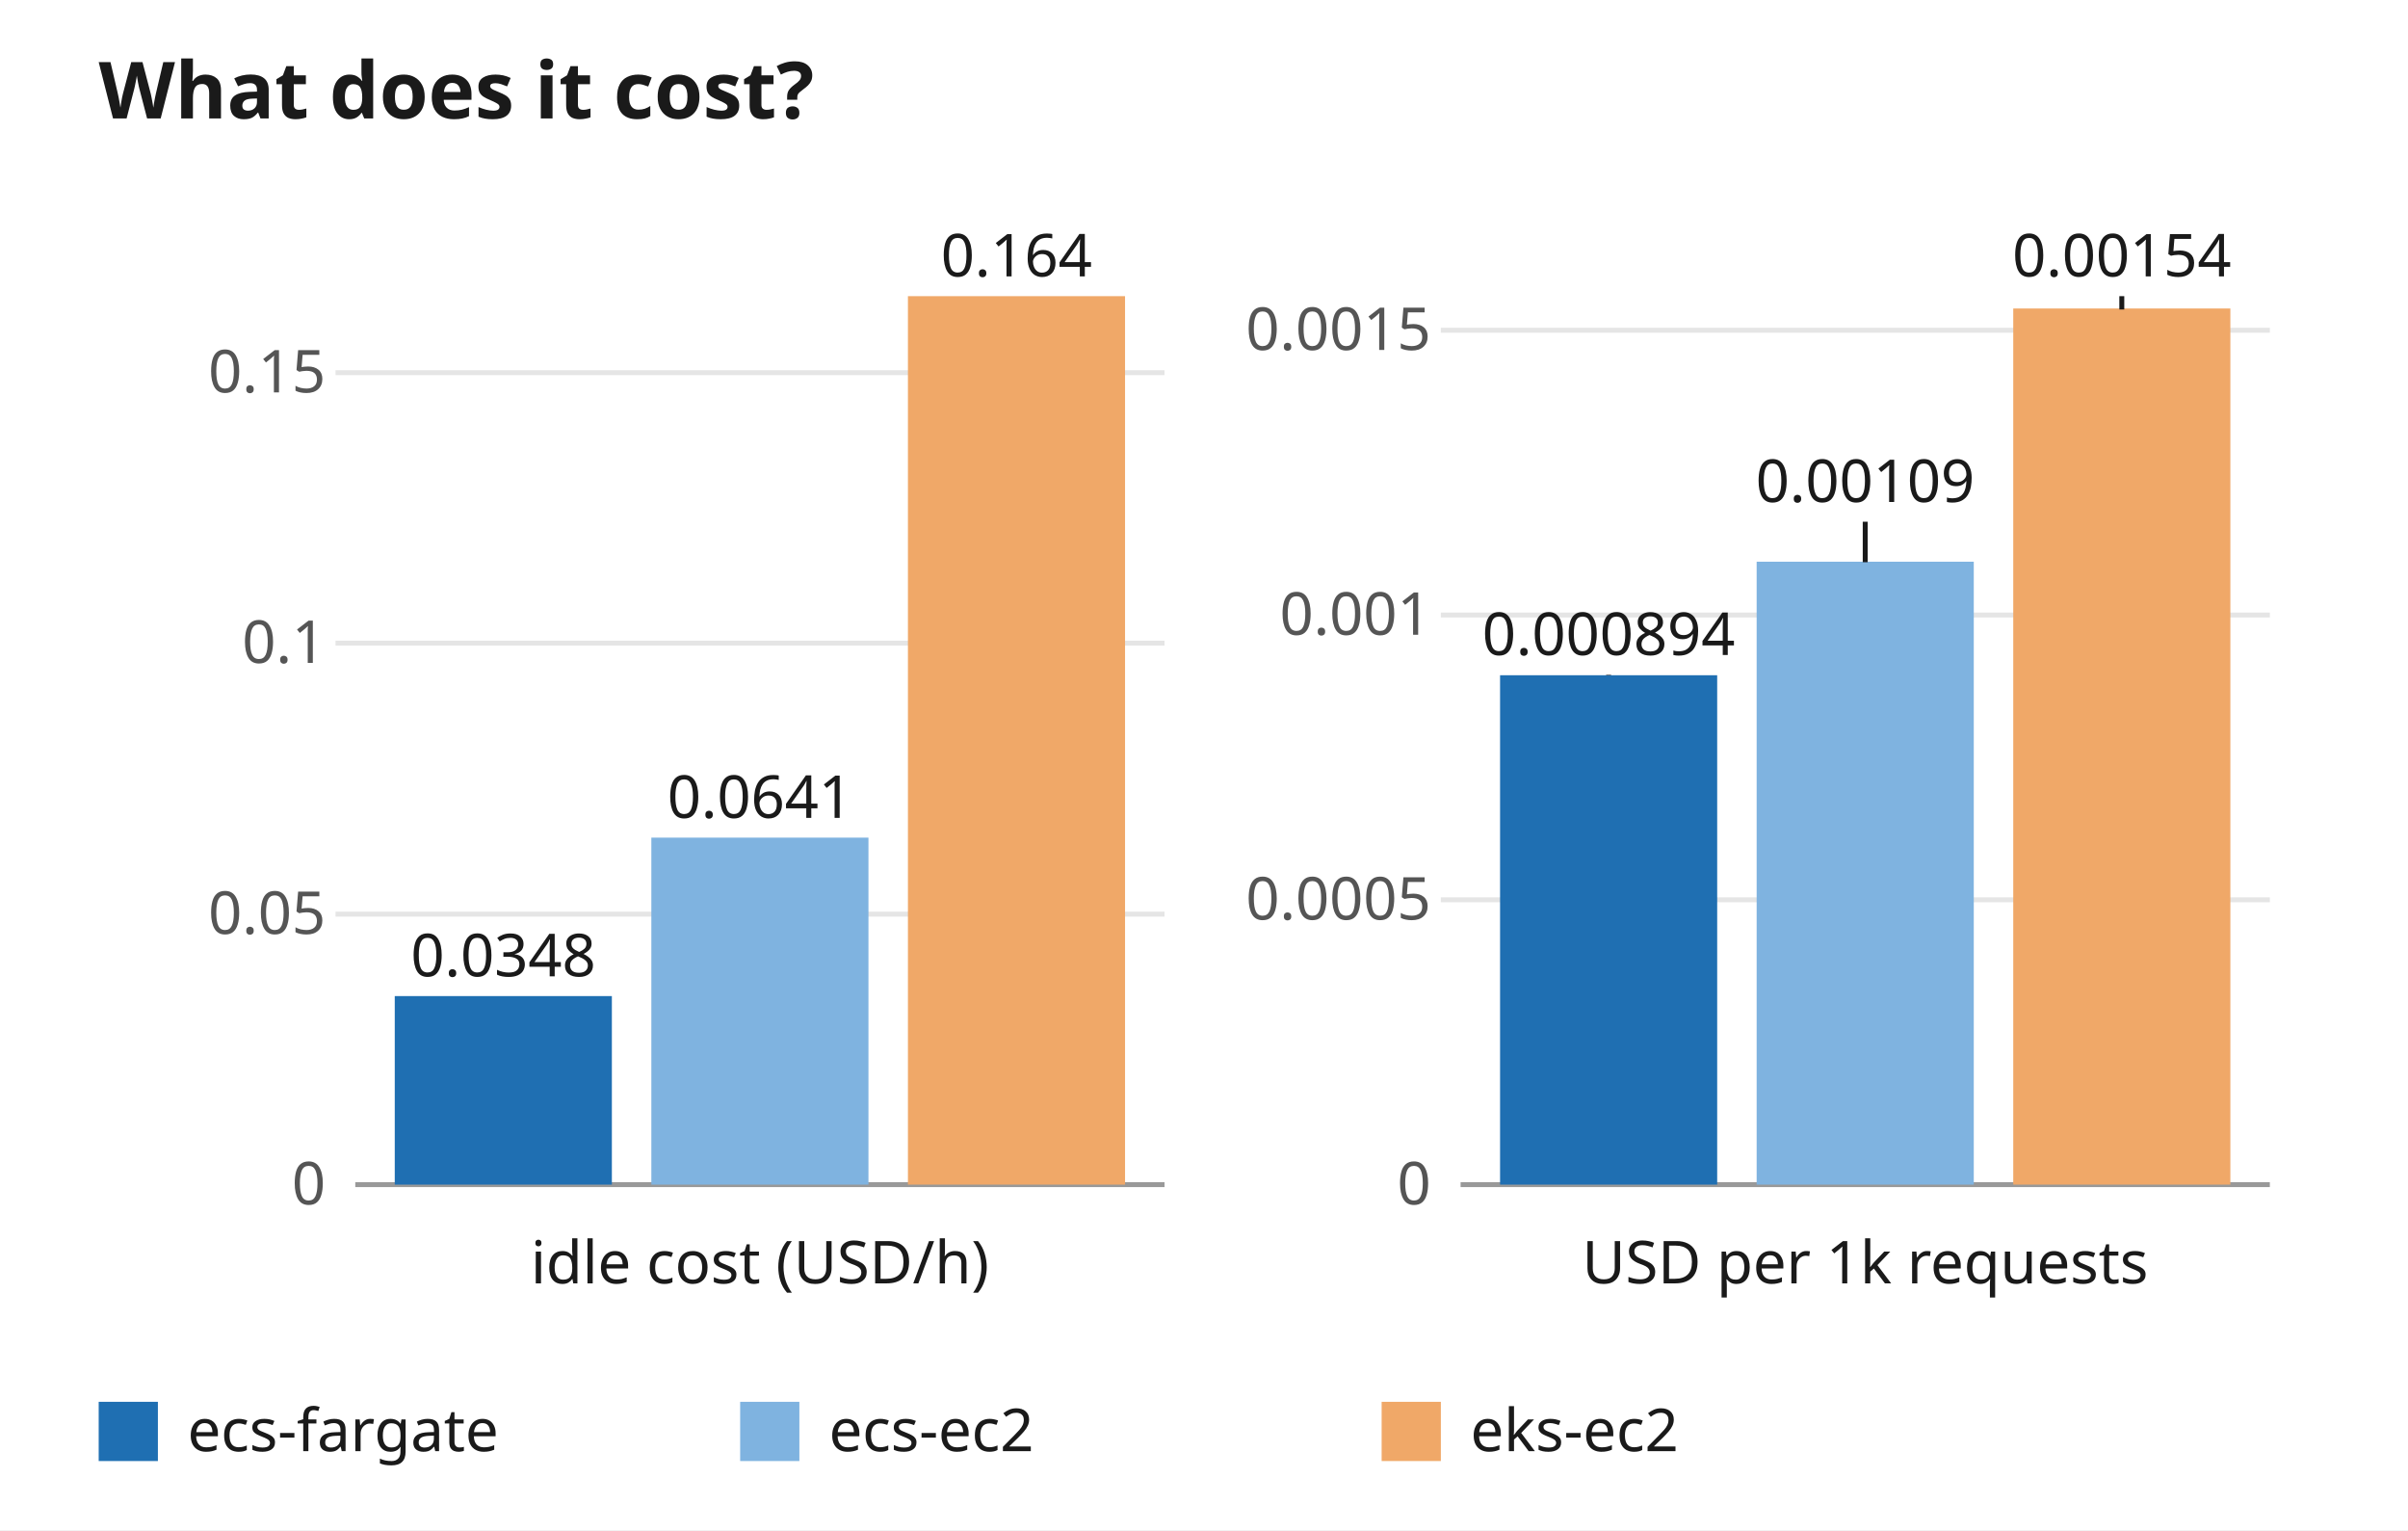
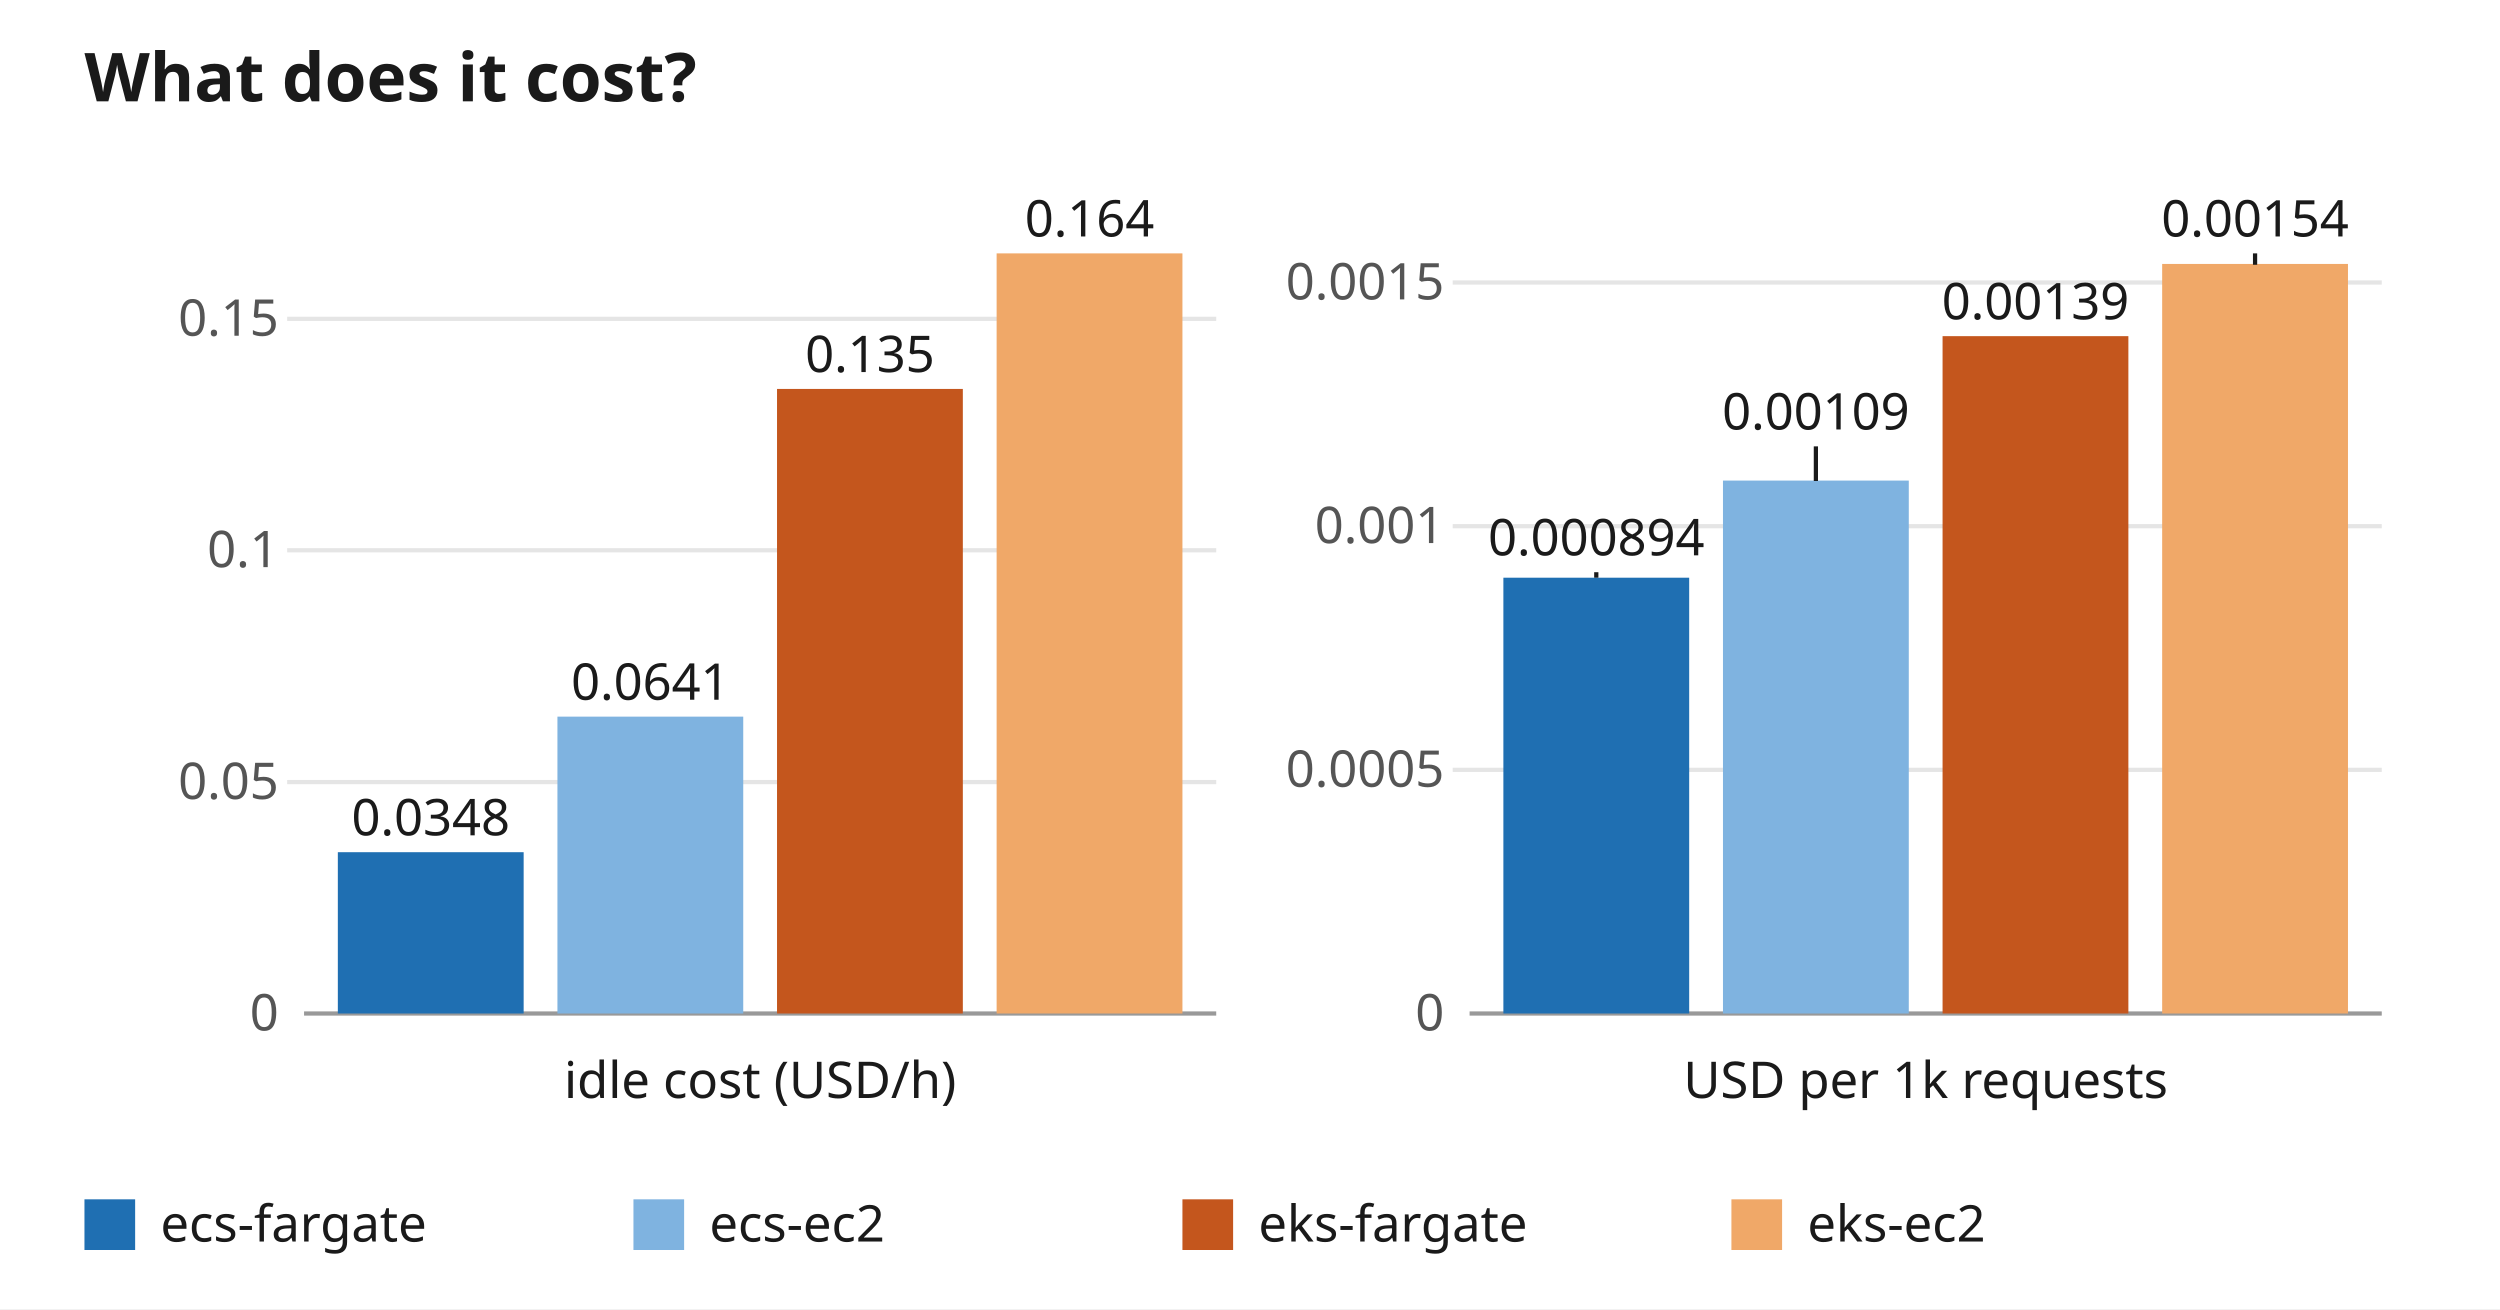
- <svg xmlns="http://www.w3.org/2000/svg" width="488" height="310" viewBox="0 0 488 310" font-family="sans-serif" font-size="12">
+ <svg xmlns="http://www.w3.org/2000/svg" width="592" height="310" viewBox="0 0 592 310" font-family="sans-serif" font-size="12">
  <rect width="100%" height="100%" fill="#ffffff" />
  <text x="20" y="24" font-size="16" font-weight="bold" fill="#1a1a1a">What does it cost?</text>
-   <text x="154.0" y="260" text-anchor="middle" fill="#1a1a1a">idle cost (USD/h)</text>
+   <text x="180.0" y="260" text-anchor="middle" fill="#1a1a1a">idle cost (USD/h)</text>
  <text data-tick="1" x="66" y="244.0" text-anchor="end" fill="#555555">0</text>
-   <line data-grid="1" x1="68" y1="185.2" x2="236" y2="185.2" stroke="#e5e5e5" />
+   <line data-grid="1" x1="68" y1="185.2" x2="288" y2="185.2" stroke="#e5e5e5" />
  <text data-tick="1" x="66" y="189.2" text-anchor="end" fill="#555555">0.05</text>
-   <line data-grid="1" x1="68" y1="130.3" x2="236" y2="130.3" stroke="#e5e5e5" />
+   <line data-grid="1" x1="68" y1="130.3" x2="288" y2="130.3" stroke="#e5e5e5" />
  <text data-tick="1" x="66" y="134.3" text-anchor="end" fill="#555555">0.1</text>
-   <line data-grid="1" x1="68" y1="75.5" x2="236" y2="75.5" stroke="#e5e5e5" />
+   <line data-grid="1" x1="68" y1="75.5" x2="288" y2="75.5" stroke="#e5e5e5" />
  <text data-tick="1" x="66" y="79.5" text-anchor="end" fill="#555555">0.15</text>
-   <line x1="72" y1="240" x2="236" y2="240" stroke="#999999" />
+   <line x1="72" y1="240" x2="288" y2="240" stroke="#999999" />
  <rect data-cell="ecs-fargate" data-metric="idle_usd_per_hour" x="80" y="201.8" width="44" height="38.2" fill="#1f6fb2" />
  <text data-label="1" data-cell="ecs-fargate" data-metric="idle_usd_per_hour" x="102.0" y="197.8" text-anchor="middle" fill="#1a1a1a">0.0348</text>
  <line data-whisker="1" data-cell="ecs-fargate" data-metric="idle_usd_per_hour" x1="102.0" y1="201.8" x2="102.0" y2="201.8" stroke="#1a1a1a" />
  <rect data-cell="ecs-ec2" data-metric="idle_usd_per_hour" x="132" y="169.7" width="44" height="70.3" fill="#7fb3e0" />
  <text data-label="1" data-cell="ecs-ec2" data-metric="idle_usd_per_hour" x="154.0" y="165.7" text-anchor="middle" fill="#1a1a1a">0.0641</text>
  <line data-whisker="1" data-cell="ecs-ec2" data-metric="idle_usd_per_hour" x1="154.0" y1="169.7" x2="154.0" y2="169.7" stroke="#1a1a1a" />
-   <rect data-cell="eks-ec2" data-metric="idle_usd_per_hour" x="184" y="60.0" width="44" height="180.0" fill="#f0a868" />
-   <text data-label="1" data-cell="eks-ec2" data-metric="idle_usd_per_hour" x="206.0" y="56.0" text-anchor="middle" fill="#1a1a1a">0.164</text>
-   <line data-whisker="1" data-cell="eks-ec2" data-metric="idle_usd_per_hour" x1="206.0" y1="60.0" x2="206.0" y2="60.0" stroke="#1a1a1a" />
-   <text x="378.0" y="260" text-anchor="middle" fill="#1a1a1a">USD per 1k requests</text>
-   <text data-tick="1" x="290" y="244.0" text-anchor="end" fill="#555555">0</text>
-   <line data-grid="1" x1="292" y1="182.3" x2="460" y2="182.3" stroke="#e5e5e5" />
-   <text data-tick="1" x="290" y="186.3" text-anchor="end" fill="#555555">0.0005</text>
-   <line data-grid="1" x1="292" y1="124.6" x2="460" y2="124.6" stroke="#e5e5e5" />
-   <text data-tick="1" x="290" y="128.6" text-anchor="end" fill="#555555">0.001</text>
-   <line data-grid="1" x1="292" y1="66.9" x2="460" y2="66.9" stroke="#e5e5e5" />
-   <text data-tick="1" x="290" y="70.9" text-anchor="end" fill="#555555">0.0015</text>
-   <line x1="296" y1="240" x2="460" y2="240" stroke="#999999" />
-   <rect data-cell="ecs-fargate" data-metric="usd_per_1k_requests" x="304" y="136.8" width="44" height="103.2" fill="#1f6fb2" />
-   <text data-label="1" data-cell="ecs-fargate" data-metric="usd_per_1k_requests" x="326.0" y="132.7" text-anchor="middle" fill="#1a1a1a">0.000894</text>
-   <line data-whisker="1" data-cell="ecs-fargate" data-metric="usd_per_1k_requests" x1="326.0" y1="136.8" x2="326.0" y2="136.7" stroke="#1a1a1a" />
-   <rect data-cell="ecs-ec2" data-metric="usd_per_1k_requests" x="356" y="113.8" width="44" height="126.2" fill="#7fb3e0" />
-   <text data-label="1" data-cell="ecs-ec2" data-metric="usd_per_1k_requests" x="378.0" y="101.7" text-anchor="middle" fill="#1a1a1a">0.00109</text>
-   <line data-whisker="1" data-cell="ecs-ec2" data-metric="usd_per_1k_requests" x1="378.0" y1="113.9" x2="378.0" y2="105.7" stroke="#1a1a1a" />
-   <rect data-cell="eks-ec2" data-metric="usd_per_1k_requests" x="408" y="62.5" width="44" height="177.5" fill="#f0a868" />
-   <text data-label="1" data-cell="eks-ec2" data-metric="usd_per_1k_requests" x="430.0" y="56.0" text-anchor="middle" fill="#1a1a1a">0.00154</text>
-   <line data-whisker="1" data-cell="eks-ec2" data-metric="usd_per_1k_requests" x1="430.0" y1="62.7" x2="430.0" y2="60.0" stroke="#1a1a1a" />
+   <rect data-cell="eks-fargate" data-metric="idle_usd_per_hour" x="184" y="92.1" width="44" height="147.9" fill="#c4561d" />
+   <text data-label="1" data-cell="eks-fargate" data-metric="idle_usd_per_hour" x="206.0" y="88.1" text-anchor="middle" fill="#1a1a1a">0.135</text>
+   <line data-whisker="1" data-cell="eks-fargate" data-metric="idle_usd_per_hour" x1="206.0" y1="92.1" x2="206.0" y2="92.1" stroke="#1a1a1a" />
+   <rect data-cell="eks-ec2" data-metric="idle_usd_per_hour" x="236" y="60.0" width="44" height="180.0" fill="#f0a868" />
+   <text data-label="1" data-cell="eks-ec2" data-metric="idle_usd_per_hour" x="258.0" y="56.0" text-anchor="middle" fill="#1a1a1a">0.164</text>
+   <line data-whisker="1" data-cell="eks-ec2" data-metric="idle_usd_per_hour" x1="258.0" y1="60.0" x2="258.0" y2="60.0" stroke="#1a1a1a" />
+   <text x="456.0" y="260" text-anchor="middle" fill="#1a1a1a">USD per 1k requests</text>
+   <text data-tick="1" x="342" y="244.0" text-anchor="end" fill="#555555">0</text>
+   <line data-grid="1" x1="344" y1="182.3" x2="564" y2="182.3" stroke="#e5e5e5" />
+   <text data-tick="1" x="342" y="186.3" text-anchor="end" fill="#555555">0.0005</text>
+   <line data-grid="1" x1="344" y1="124.6" x2="564" y2="124.6" stroke="#e5e5e5" />
+   <text data-tick="1" x="342" y="128.6" text-anchor="end" fill="#555555">0.001</text>
+   <line data-grid="1" x1="344" y1="66.9" x2="564" y2="66.9" stroke="#e5e5e5" />
+   <text data-tick="1" x="342" y="70.9" text-anchor="end" fill="#555555">0.0015</text>
+   <line x1="348" y1="240" x2="564" y2="240" stroke="#999999" />
+   <rect data-cell="ecs-fargate" data-metric="usd_per_1k_requests" x="356" y="136.8" width="44" height="103.2" fill="#1f6fb2" />
+   <text data-label="1" data-cell="ecs-fargate" data-metric="usd_per_1k_requests" x="378.0" y="131.5" text-anchor="middle" fill="#1a1a1a">0.000894</text>
+   <line data-whisker="1" data-cell="ecs-fargate" data-metric="usd_per_1k_requests" x1="378.0" y1="136.8" x2="378.0" y2="135.5" stroke="#1a1a1a" />
+   <rect data-cell="ecs-ec2" data-metric="usd_per_1k_requests" x="408" y="113.8" width="44" height="126.2" fill="#7fb3e0" />
+   <text data-label="1" data-cell="ecs-ec2" data-metric="usd_per_1k_requests" x="430.0" y="101.7" text-anchor="middle" fill="#1a1a1a">0.00109</text>
+   <line data-whisker="1" data-cell="ecs-ec2" data-metric="usd_per_1k_requests" x1="430.0" y1="113.9" x2="430.0" y2="105.7" stroke="#1a1a1a" />
+   <rect data-cell="eks-fargate" data-metric="usd_per_1k_requests" x="460" y="79.6" width="44" height="160.4" fill="#c4561d" />
+   <text data-label="1" data-cell="eks-fargate" data-metric="usd_per_1k_requests" x="482.0" y="75.6" text-anchor="middle" fill="#1a1a1a">0.00139</text>
+   <line data-whisker="1" data-cell="eks-fargate" data-metric="usd_per_1k_requests" x1="482.0" y1="79.6" x2="482.0" y2="79.6" stroke="#1a1a1a" />
+   <rect data-cell="eks-ec2" data-metric="usd_per_1k_requests" x="512" y="62.5" width="44" height="177.5" fill="#f0a868" />
+   <text data-label="1" data-cell="eks-ec2" data-metric="usd_per_1k_requests" x="534.0" y="56.0" text-anchor="middle" fill="#1a1a1a">0.00154</text>
+   <line data-whisker="1" data-cell="eks-ec2" data-metric="usd_per_1k_requests" x1="534.0" y1="62.7" x2="534.0" y2="60.0" stroke="#1a1a1a" />
  <rect x="20" y="284" width="12" height="12" fill="#1f6fb2" />
  <text x="38" y="294" fill="#1a1a1a">ecs-fargate</text>
  <rect x="150" y="284" width="12" height="12" fill="#7fb3e0" />
  <text x="168" y="294" fill="#1a1a1a">ecs-ec2</text>
-   <rect x="280" y="284" width="12" height="12" fill="#f0a868" />
-   <text x="298" y="294" fill="#1a1a1a">eks-ec2</text>
+   <rect x="280" y="284" width="12" height="12" fill="#c4561d" />
+   <text x="298" y="294" fill="#1a1a1a">eks-fargate</text>
+   <rect x="410" y="284" width="12" height="12" fill="#f0a868" />
+   <text x="428" y="294" fill="#1a1a1a">eks-ec2</text>
</svg>
